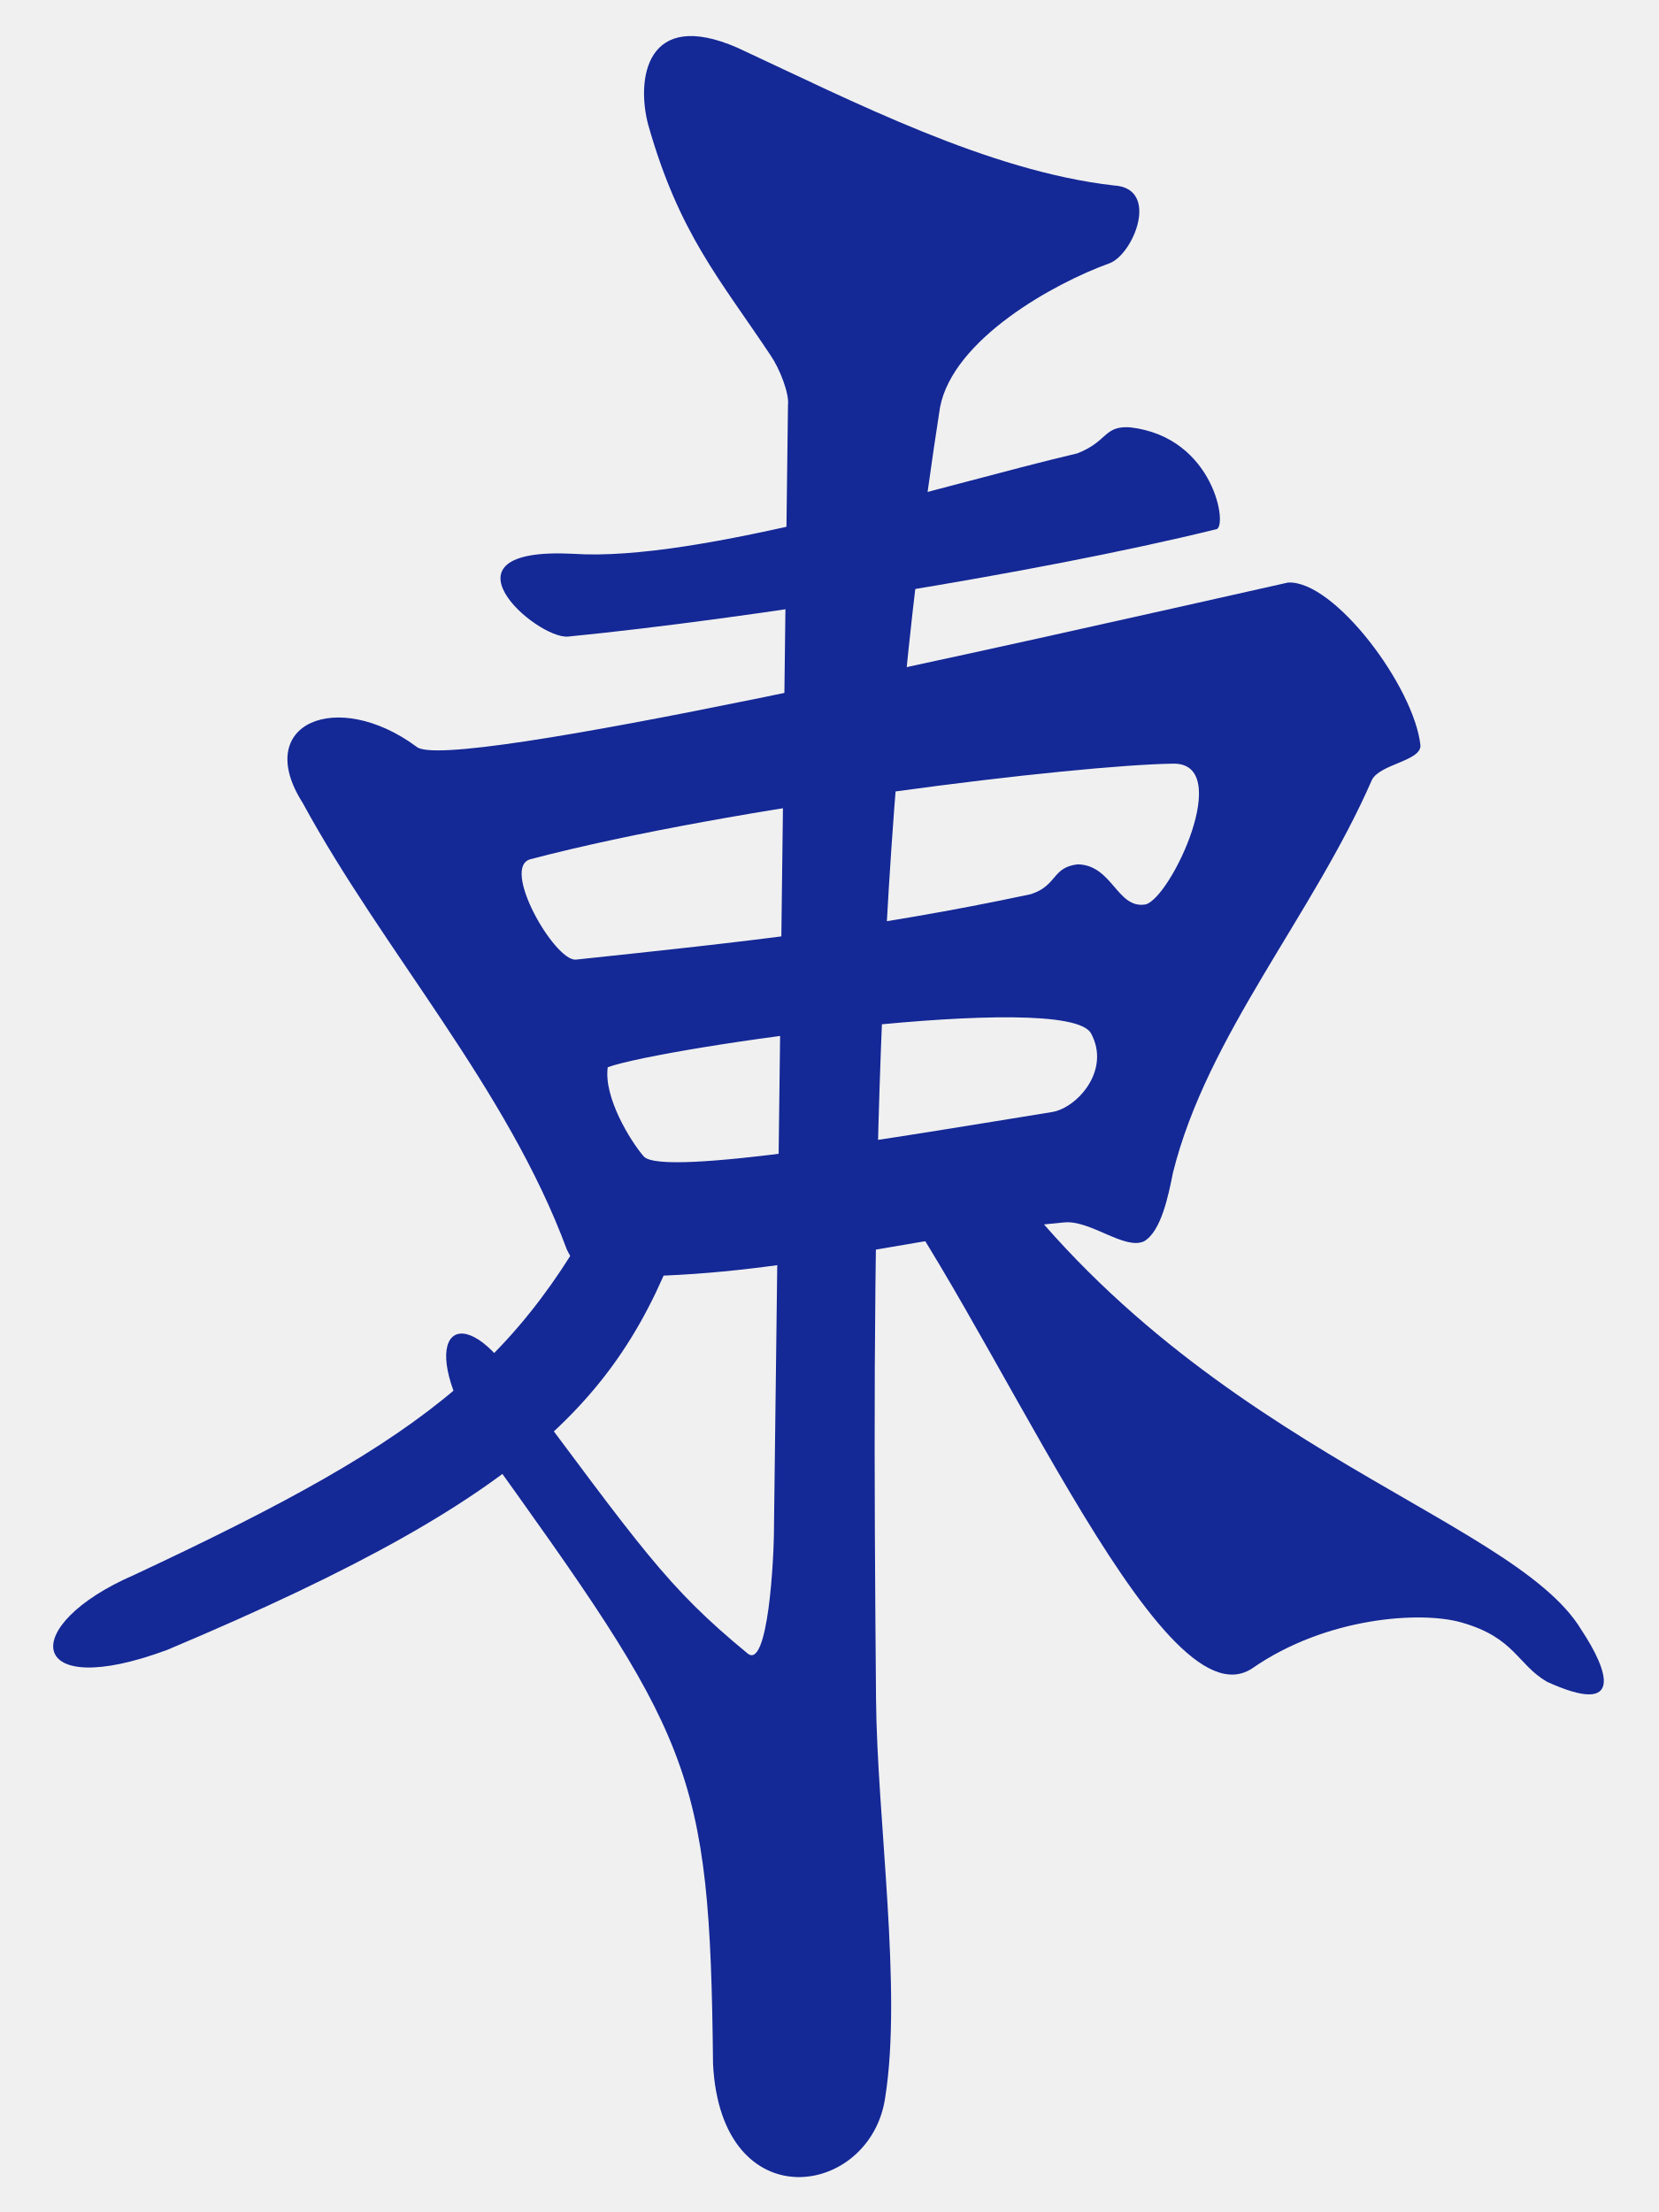
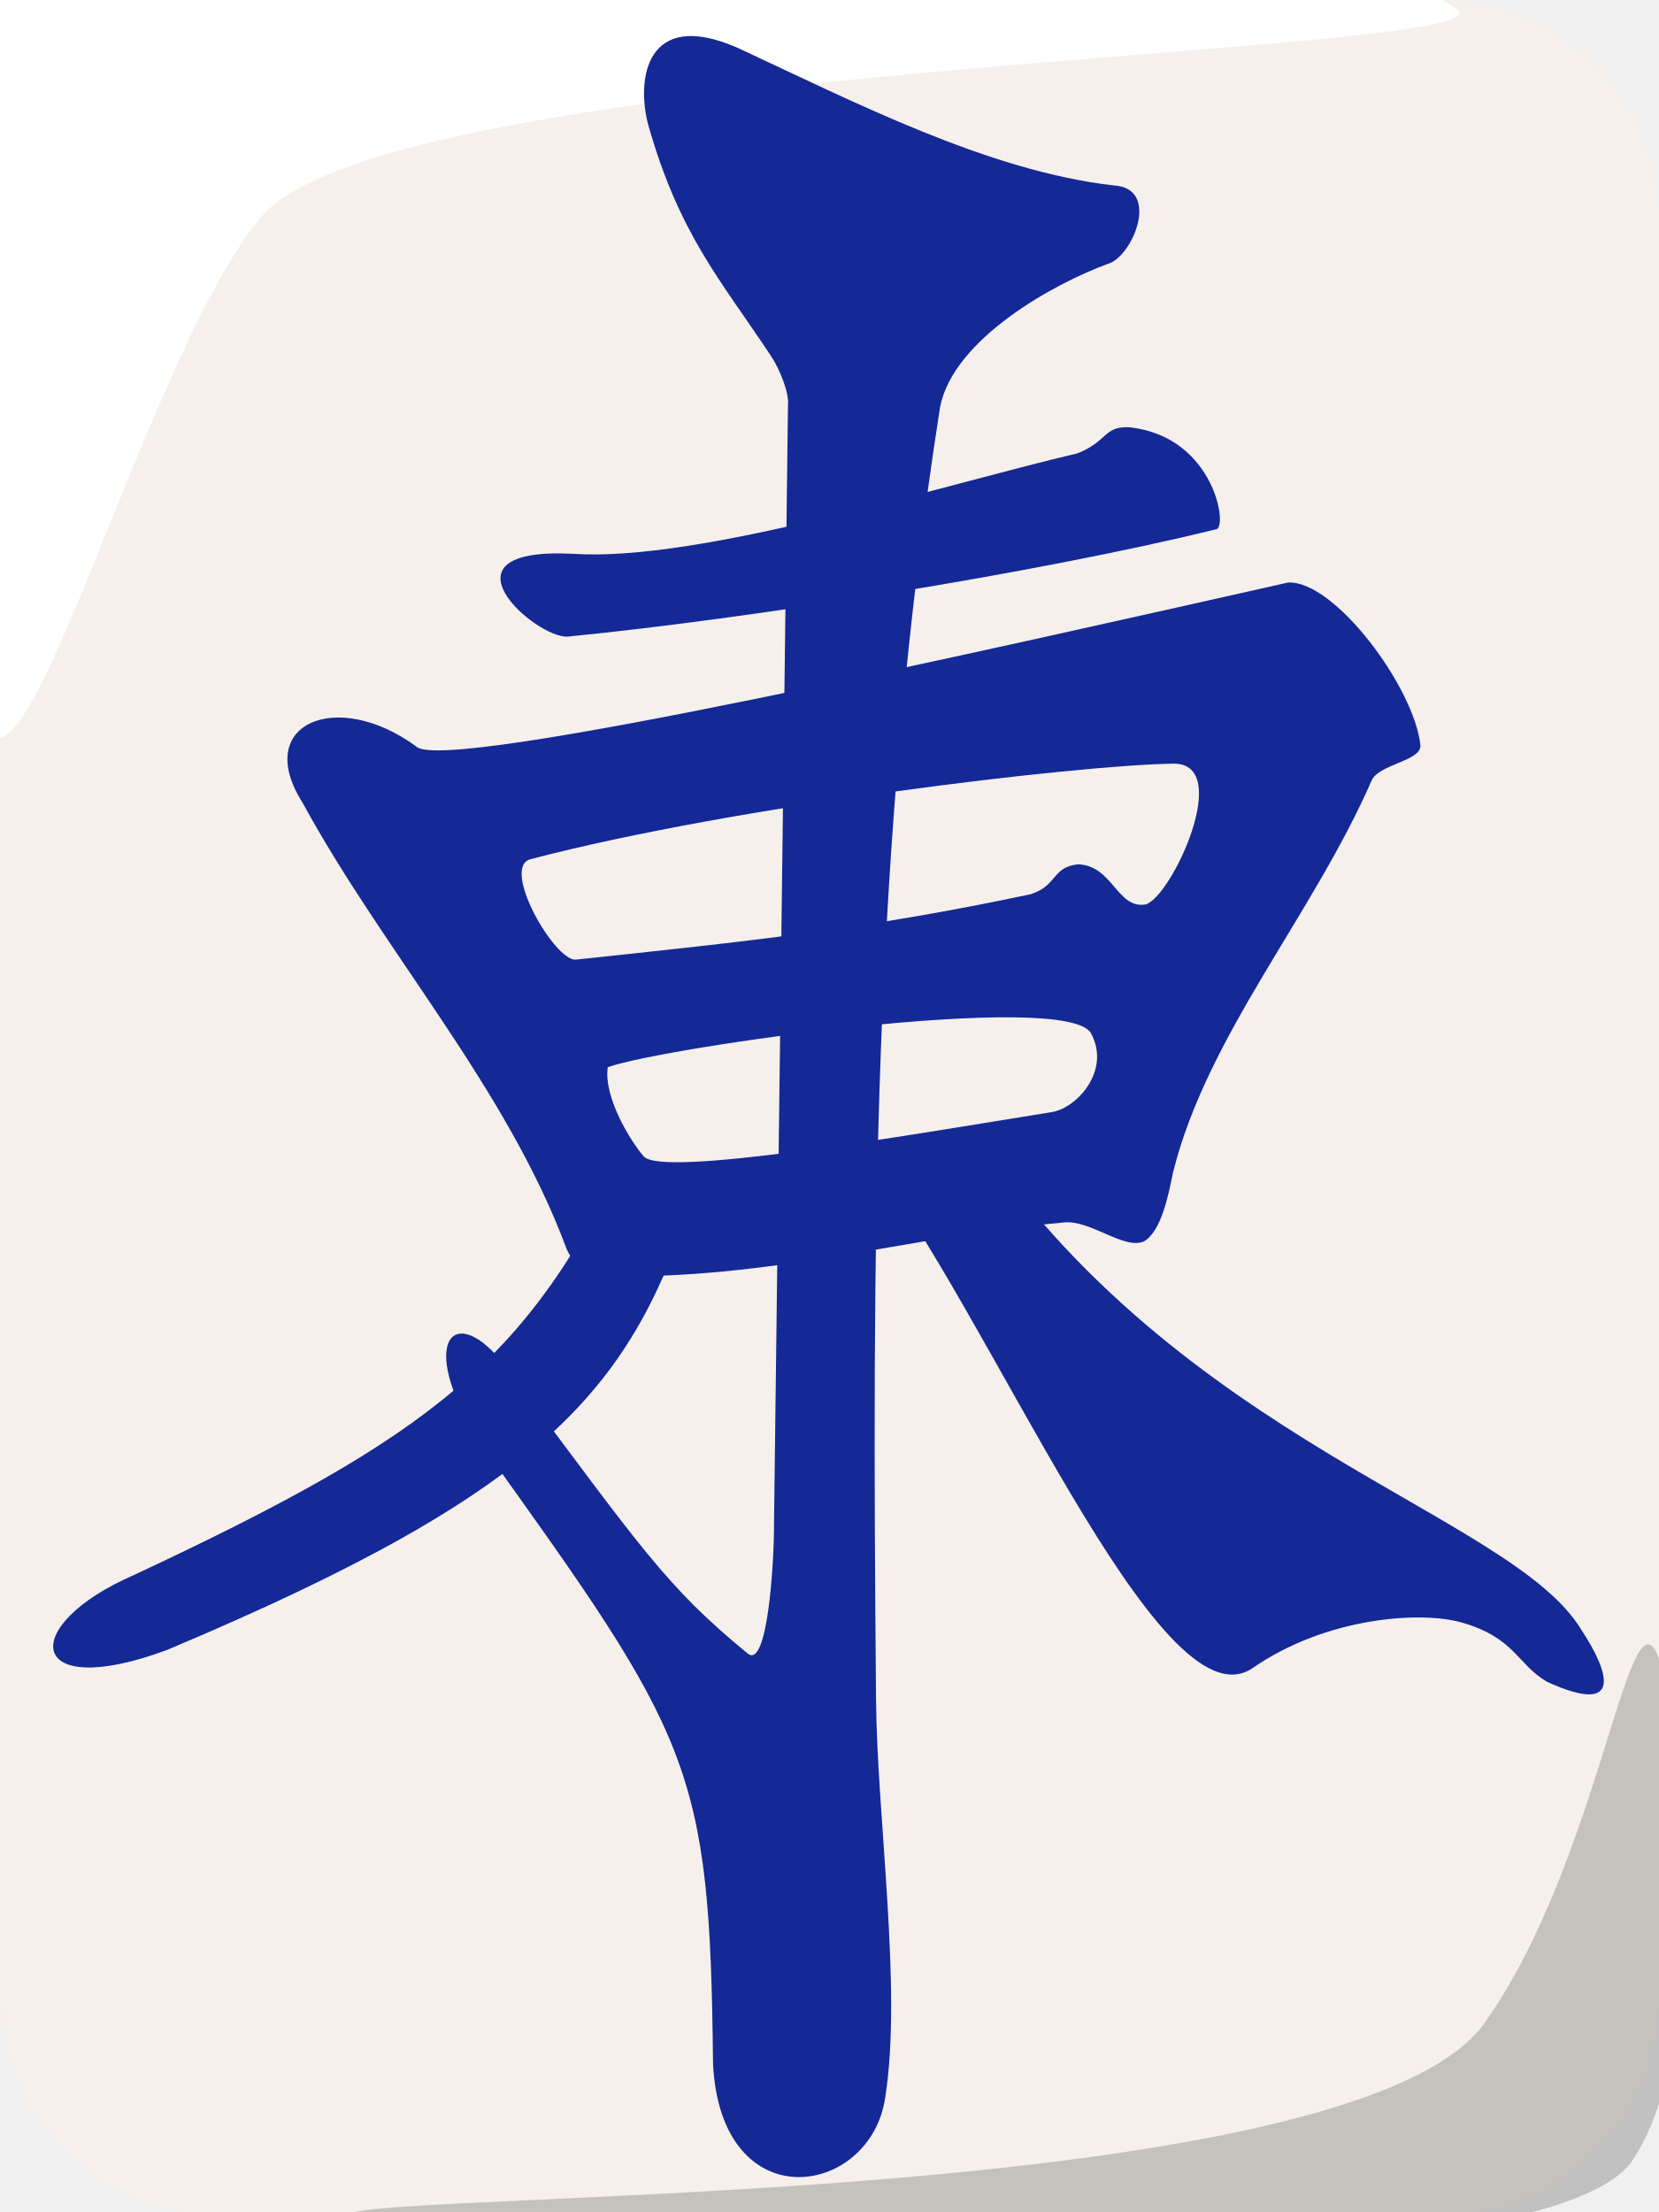
<svg xmlns="http://www.w3.org/2000/svg" width="300" height="400">
+   <g transform="translate(0 -652.362)">
+     <rect width="300.059" height="400.778" y="652.284" ry="40" style="opacity:1;fill:#f5f0eb;fill-opacity:1;fill-rule:nonzero;stroke:none;stroke-width:10;stroke-linecap:butt;stroke-linejoin:round;stroke-miterlimit:4;stroke-dasharray:none;stroke-dashoffset:0;stroke-opacity:1" />
+     <path d="M-4.769 775.071c-4.881-33.076-12.077-100.834 3.49-123.007 20.277-26.12 234.78-20.433 264.593 1.846 12.9 8.739-192.964 9.211-216.215 37.835C24.391 719.112.651 818.187-4.769 775.07Z" mask="url(#b)" style="fill:#fff;fill-opacity:1;fill-rule:evenodd;stroke:none;stroke-width:1px;stroke-linecap:butt;stroke-linejoin:miter;stroke-opacity:1;filter:url(#a)" />
+     <path d="M151.736 1025.018c-3.327-9.314-10.249-68.454 5.318-90.627 20.277-26.12 219.436-16.458 231.555-9.932 11.074 5.317-178.604.06-204.851 34.867-21.594 30-26.501 82.178-32.022 65.692z" mask="url(#c)" style="fill:#000;fill-opacity:.196;fill-rule:evenodd;stroke:none;stroke-width:1px;stroke-linecap:butt;stroke-linejoin:miter;stroke-opacity:1;filter:url(#a)" transform="rotate(180 225.969 988.943)" />
+   </g>
  <path d="M233.625 755.291C178.135 766.78 64.371 790.8 58.64 785.711c-15.982-10.874-32.954-4.258-22.85 10.4 16.24 27.58 41.082 52.952 53.053 82.844 2.289 4.334 4.579 5.01 6.867 4.976 34.894.598 59.617-7.137 92.96-10 5.246-.506 12.18 5.197 16.077 3.494 3.453-1.88 4.89-8.567 5.8-12.759 6.858-25.415 28.052-47.677 39.896-72.713 1.505-2.995 9.845-3.55 9.782-6.44-1.22-10.817-17.304-30.706-26.6-30.222zm-23.14 33.579c12.463-.305-.398 25.045-5.5 26.11-5.685.836-6.591-7.302-13.558-7.445-5.234.548-4.043 3.93-9.439 5.54-32.92 6.465-57.052 8.76-91.401 12.136-4.333.11-15.065-17.221-9.014-18.63 40.94-9.937 109.784-17.444 128.913-17.711zm-16.389 50.027c4.014 6.867-2.844 13.8-7.809 14.563-30.193 4.515-78.253 12.148-82.006 8.231-2.67-2.844-8.083-10.979-7.222-16.538 11.136-3.715 92.3-14.424 97.038-6.256z" style="fill:#142896;fill-opacity:1;fill-rule:evenodd;stroke:none;stroke-width:1px;stroke-linecap:butt;stroke-linejoin:miter;stroke-opacity:1" transform="matrix(.9007 0 0 .97529 22.48 -631.283)" />
  <path d="M123.101 656.13c-18.37-7.4-20.372 5.833-17.903 14.339 6.214 20.201 14.429 28.632 24.539 42.678 1.805 2.418 3.809 7.059 3.505 9.27l-2.804 207.597c.025 6.499-1.223 27.056-5.337 23.814-16.257-12.357-21.17-19.293-47.244-51.546-11.141-14.929-19.889-6.944-6.366 12.591 42.46 54.624 46.08 59.834 46.707 115.107 1.624 29.179 31.758 24.649 34.572 6.138 3.43-19.971-1.647-51.783-1.85-73.761-.774-84.028-.86-158.338 12.845-239.534 2.594-12.667 22.99-23.066 33.975-26.71 4.866-1.62 10.287-13.975.9-14.453-25.18-2.649-52.283-15.551-75.539-25.53z" style="fill:#142896;fill-opacity:1;fill-rule:evenodd;stroke:none;stroke-width:1px;stroke-linecap:butt;stroke-linejoin:miter;stroke-opacity:1" transform="matrix(.9007 0 0 .97529 22.48 -631.283)" />
  <path d="M90.059 749.955c-28.498-1.307-7.408 15.787-1.003 15.355 35.47-3.222 93.934-11.664 130.102-19.89 2.503-.078-.19-17.19-17.338-18.919-5.213-.255-4.317 2.601-10.48 4.835-27.632 6.003-76.155 20.22-101.281 18.62zM101.08 860.475c-20.041 38.808-38.468 52.625-99.097 78.81-23.46 9.394-21.788 23.654 6.644 13.897 77.17-29.987 93.352-48.707 105.936-85.053ZM148.904 861.237c24.812 28.938 58.744 106.952 77.56 95.367 14.853-9.54 33.95-10.668 42.066-8.482 10.623 2.799 11.134 7.754 17.08 10.97 15.635 6.588 12.364-2.021 6.937-9.595-14.043-21.6-80.571-34.668-122.31-92.57z" style="fill:#142896;fill-opacity:1;fill-rule:evenodd;stroke:none;stroke-width:1px;stroke-linecap:butt;stroke-linejoin:miter;stroke-opacity:1" transform="matrix(.9007 0 0 .97529 22.48 -631.283)" />
</svg>
